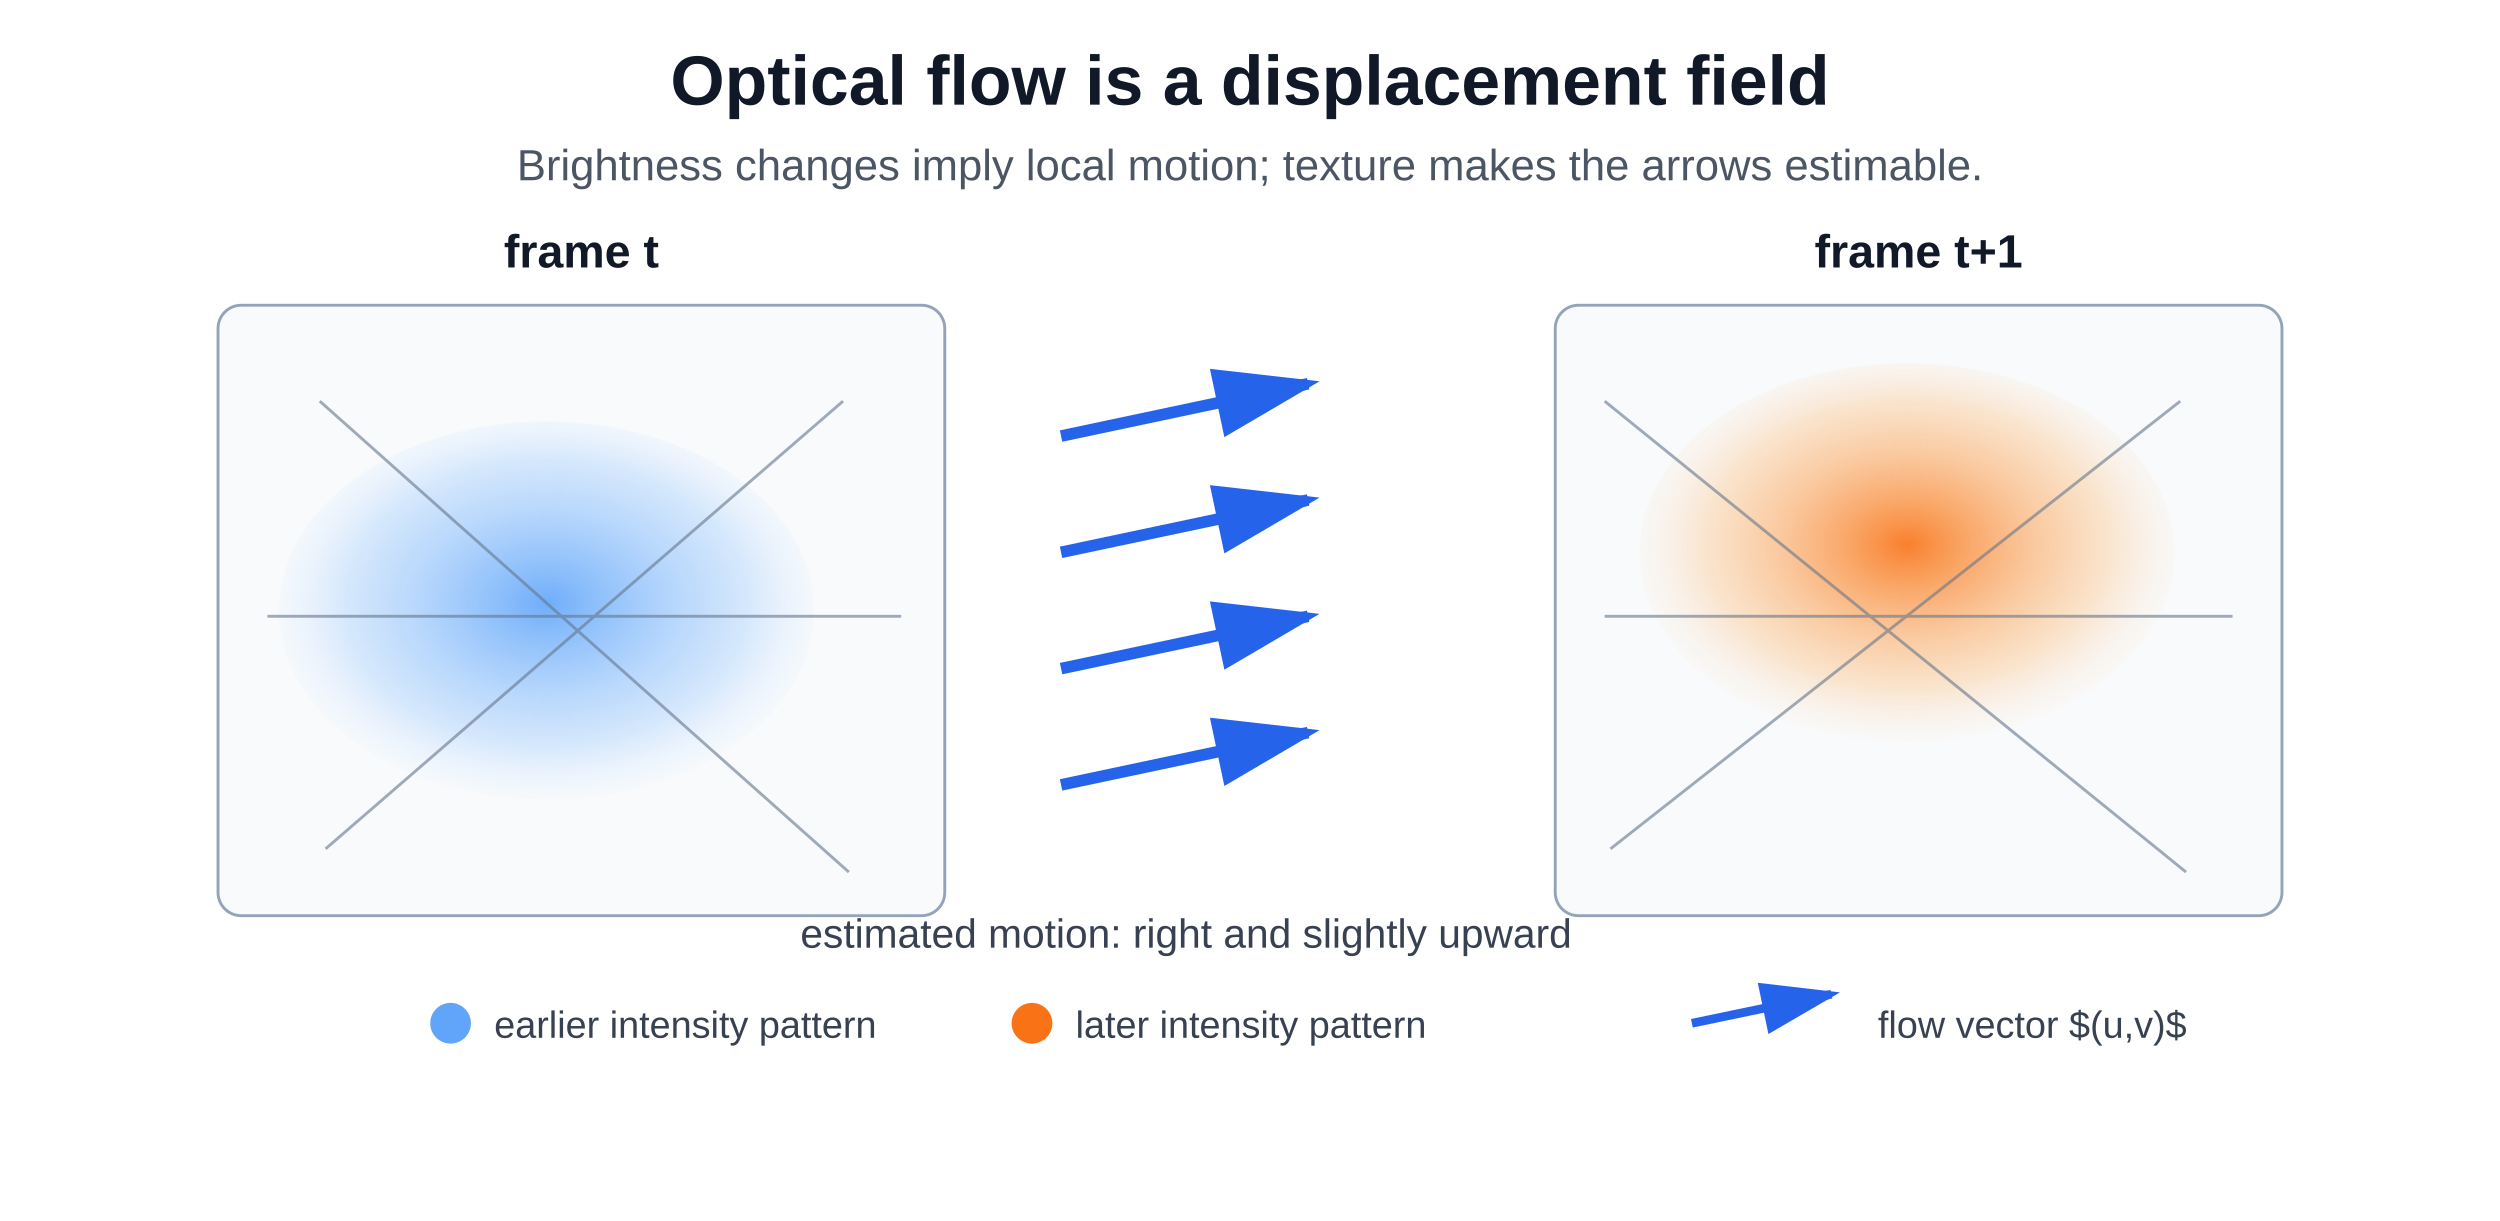
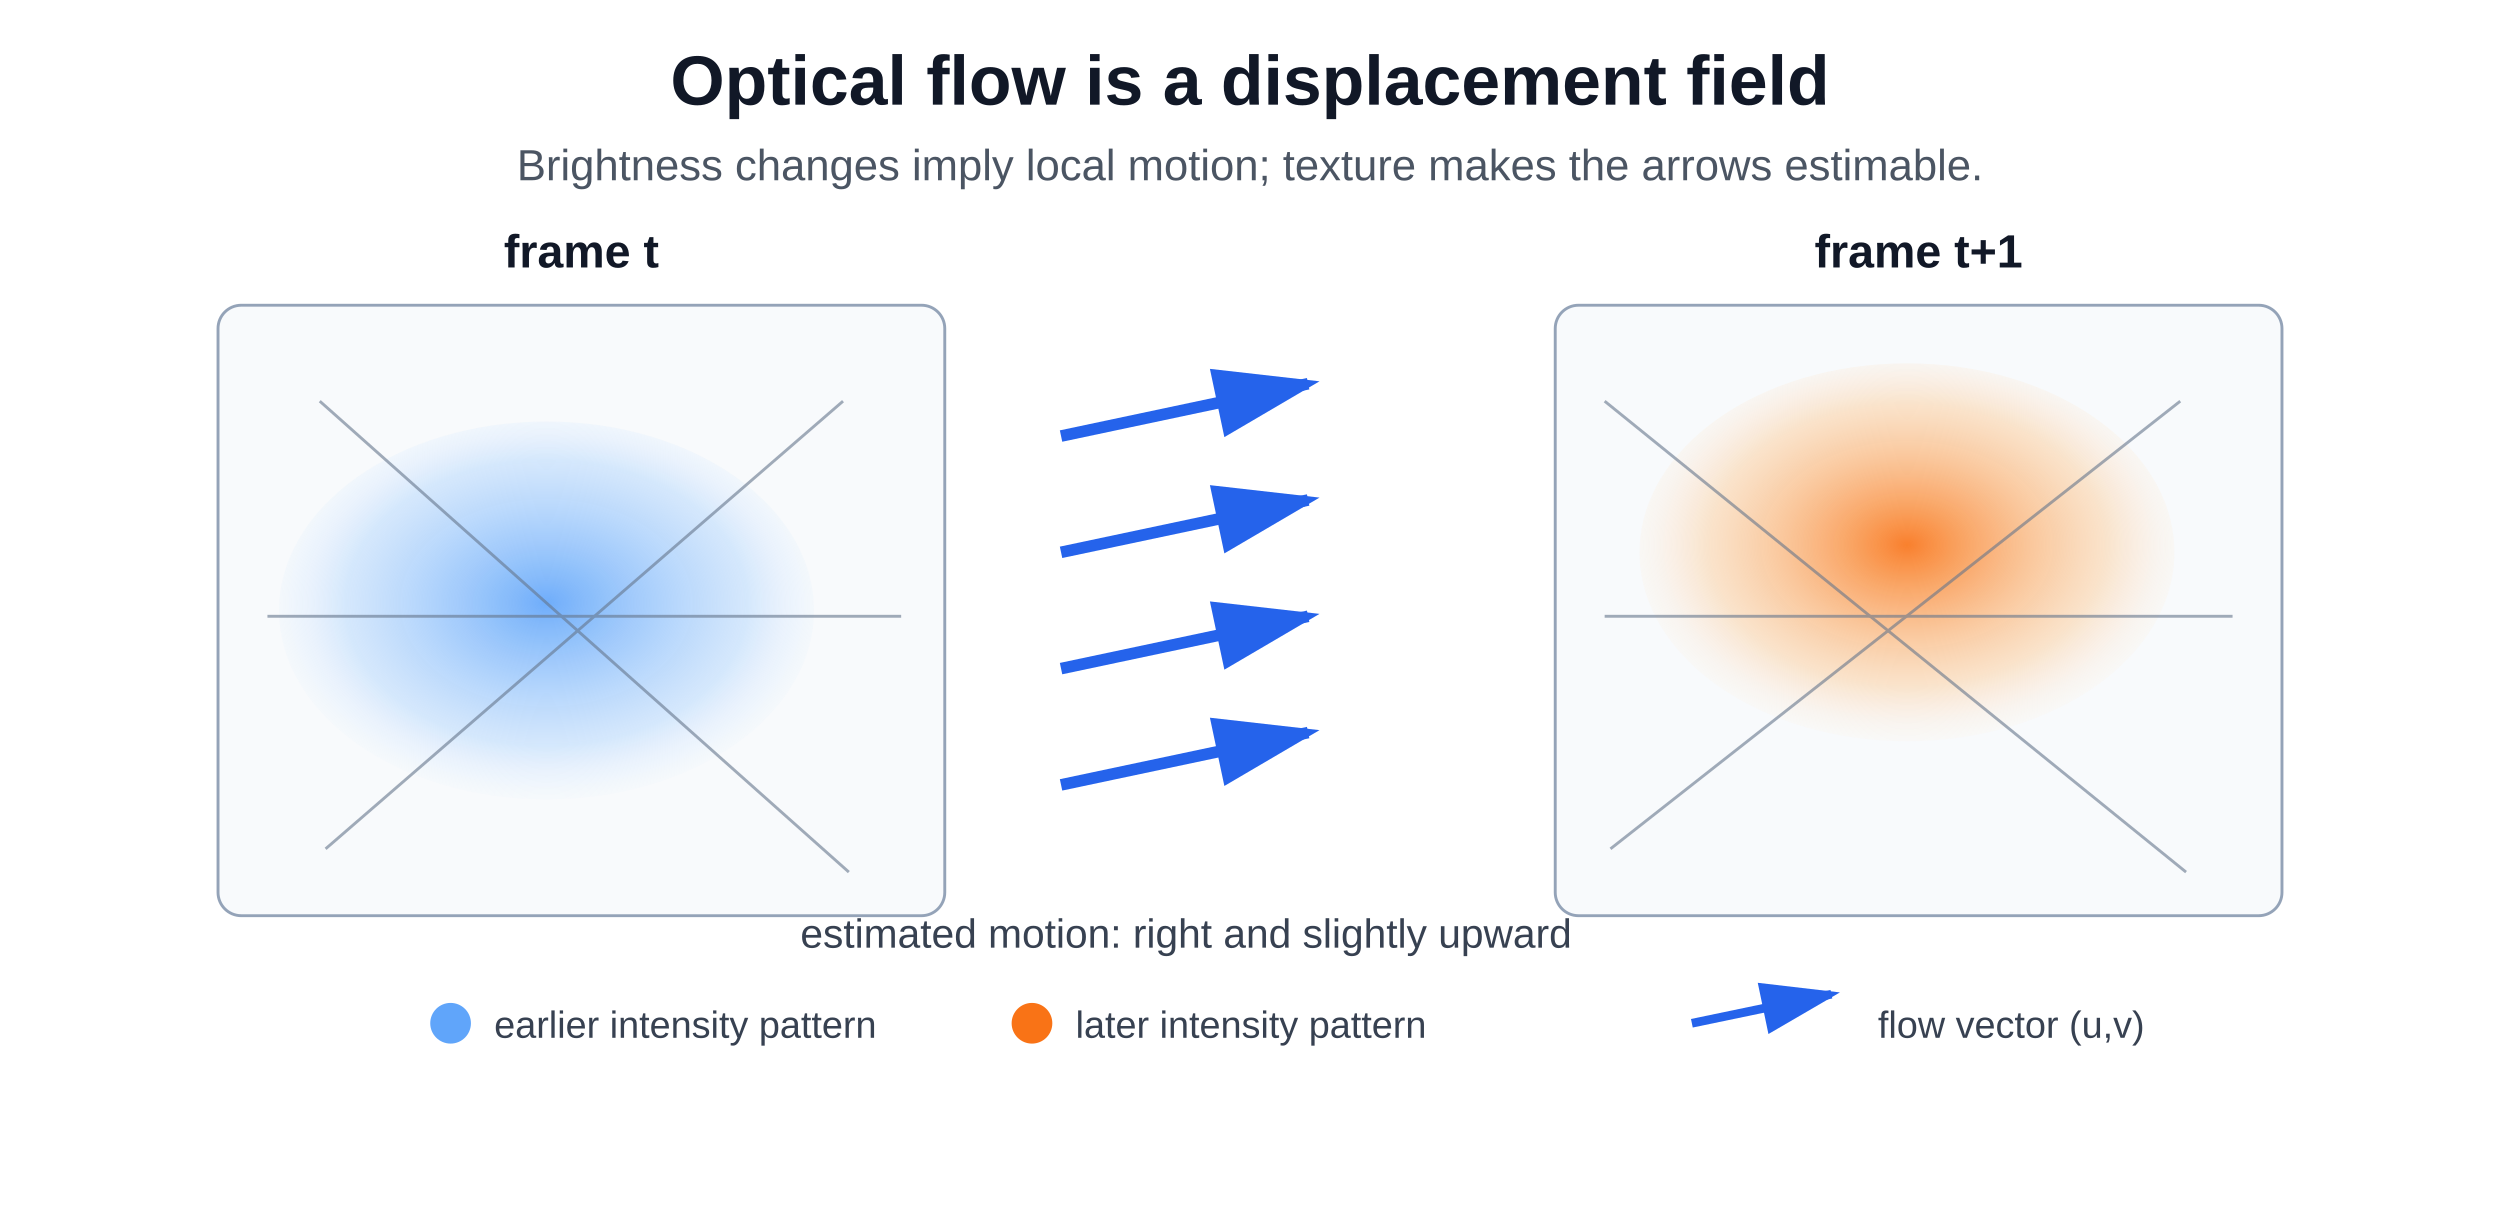
<svg xmlns="http://www.w3.org/2000/svg" width="860" height="420" viewBox="0 0 860 420" role="img" aria-labelledby="title desc">
  <rect width="860" height="420" fill="transparent" />
  <defs>
    <marker id="arrow" markerWidth="10" markerHeight="10" refX="8" refY="3" orient="auto" markerUnits="strokeWidth">
      <path d="M0,0 L0,6 L9,3 z" fill="#2563eb" />
    </marker>
    <radialGradient id="blobA" cx="50%" cy="48%" r="58%">
      <stop offset="0%" stop-color="#60a5fa" stop-opacity="0.9" />
      <stop offset="65%" stop-color="#93c5fd" stop-opacity="0.35" />
      <stop offset="100%" stop-color="#ffffff" stop-opacity="0" />
    </radialGradient>
    <radialGradient id="blobB" cx="50%" cy="48%" r="58%">
      <stop offset="0%" stop-color="#f97316" stop-opacity="0.9" />
      <stop offset="65%" stop-color="#fdba74" stop-opacity="0.35" />
      <stop offset="100%" stop-color="#ffffff" stop-opacity="0" />
    </radialGradient>
  </defs>
  <text x="430" y="36" text-anchor="middle" font-family="Arial, sans-serif" font-size="24" font-weight="700" fill="#111827">Optical flow is a displacement field</text>
  <text x="430" y="62" text-anchor="middle" font-family="Arial, sans-serif" font-size="15" fill="#4b5563">Brightness changes imply local motion; texture makes the arrows estimable.</text>
  <g font-family="Arial, sans-serif">
    <rect x="75" y="105" width="250" height="210" rx="8" fill="#f8fafc" stroke="#94a3b8" />
    <rect x="535" y="105" width="250" height="210" rx="8" fill="#f8fafc" stroke="#94a3b8" />
    <text x="200" y="92" text-anchor="middle" font-size="16" font-weight="700" fill="#111827">frame t</text>
    <text x="660" y="92" text-anchor="middle" font-size="16" font-weight="700" fill="#111827">frame t+1</text>
    <ellipse cx="188" cy="210" rx="92" ry="65" fill="url(#blobA)" />
    <ellipse cx="656" cy="190" rx="92" ry="65" fill="url(#blobB)" />
    <g stroke="#64748b" stroke-width="1" opacity="0.6">
      <path d="M110 138 L292 300" />
      <path d="M112 292 L290 138" />
      <path d="M92 212 L310 212" />
      <path d="M552 138 L752 300" />
      <path d="M554 292 L750 138" />
      <path d="M552 212 L768 212" />
    </g>
  </g>
  <g stroke="#2563eb" stroke-width="4" fill="none" marker-end="url(#arrow)">
    <path d="M365 150 L450 132" />
    <path d="M365 190 L450 172" />
    <path d="M365 230 L450 212" />
    <path d="M365 270 L450 252" />
  </g>
  <text x="408" y="326" text-anchor="middle" font-family="Arial, sans-serif" font-size="14" fill="#374151">estimated motion: right and slightly upward</text>
  <g font-family="Arial, sans-serif" font-size="13" fill="#374151">
    <circle cx="155" cy="352" r="7" fill="#60a5fa" />
    <text x="170" y="357">earlier intensity pattern</text>
    <circle cx="355" cy="352" r="7" fill="#f97316" />
    <text x="370" y="357">later intensity pattern</text>
    <path d="M582 352 L630 342" stroke="#2563eb" stroke-width="3" marker-end="url(#arrow)" fill="none" />
-     <text x="646" y="357">flow vector $(u,v)$</text>
+     <text x="646" y="357">flow vector (u,v)</text>
  </g>
</svg>
